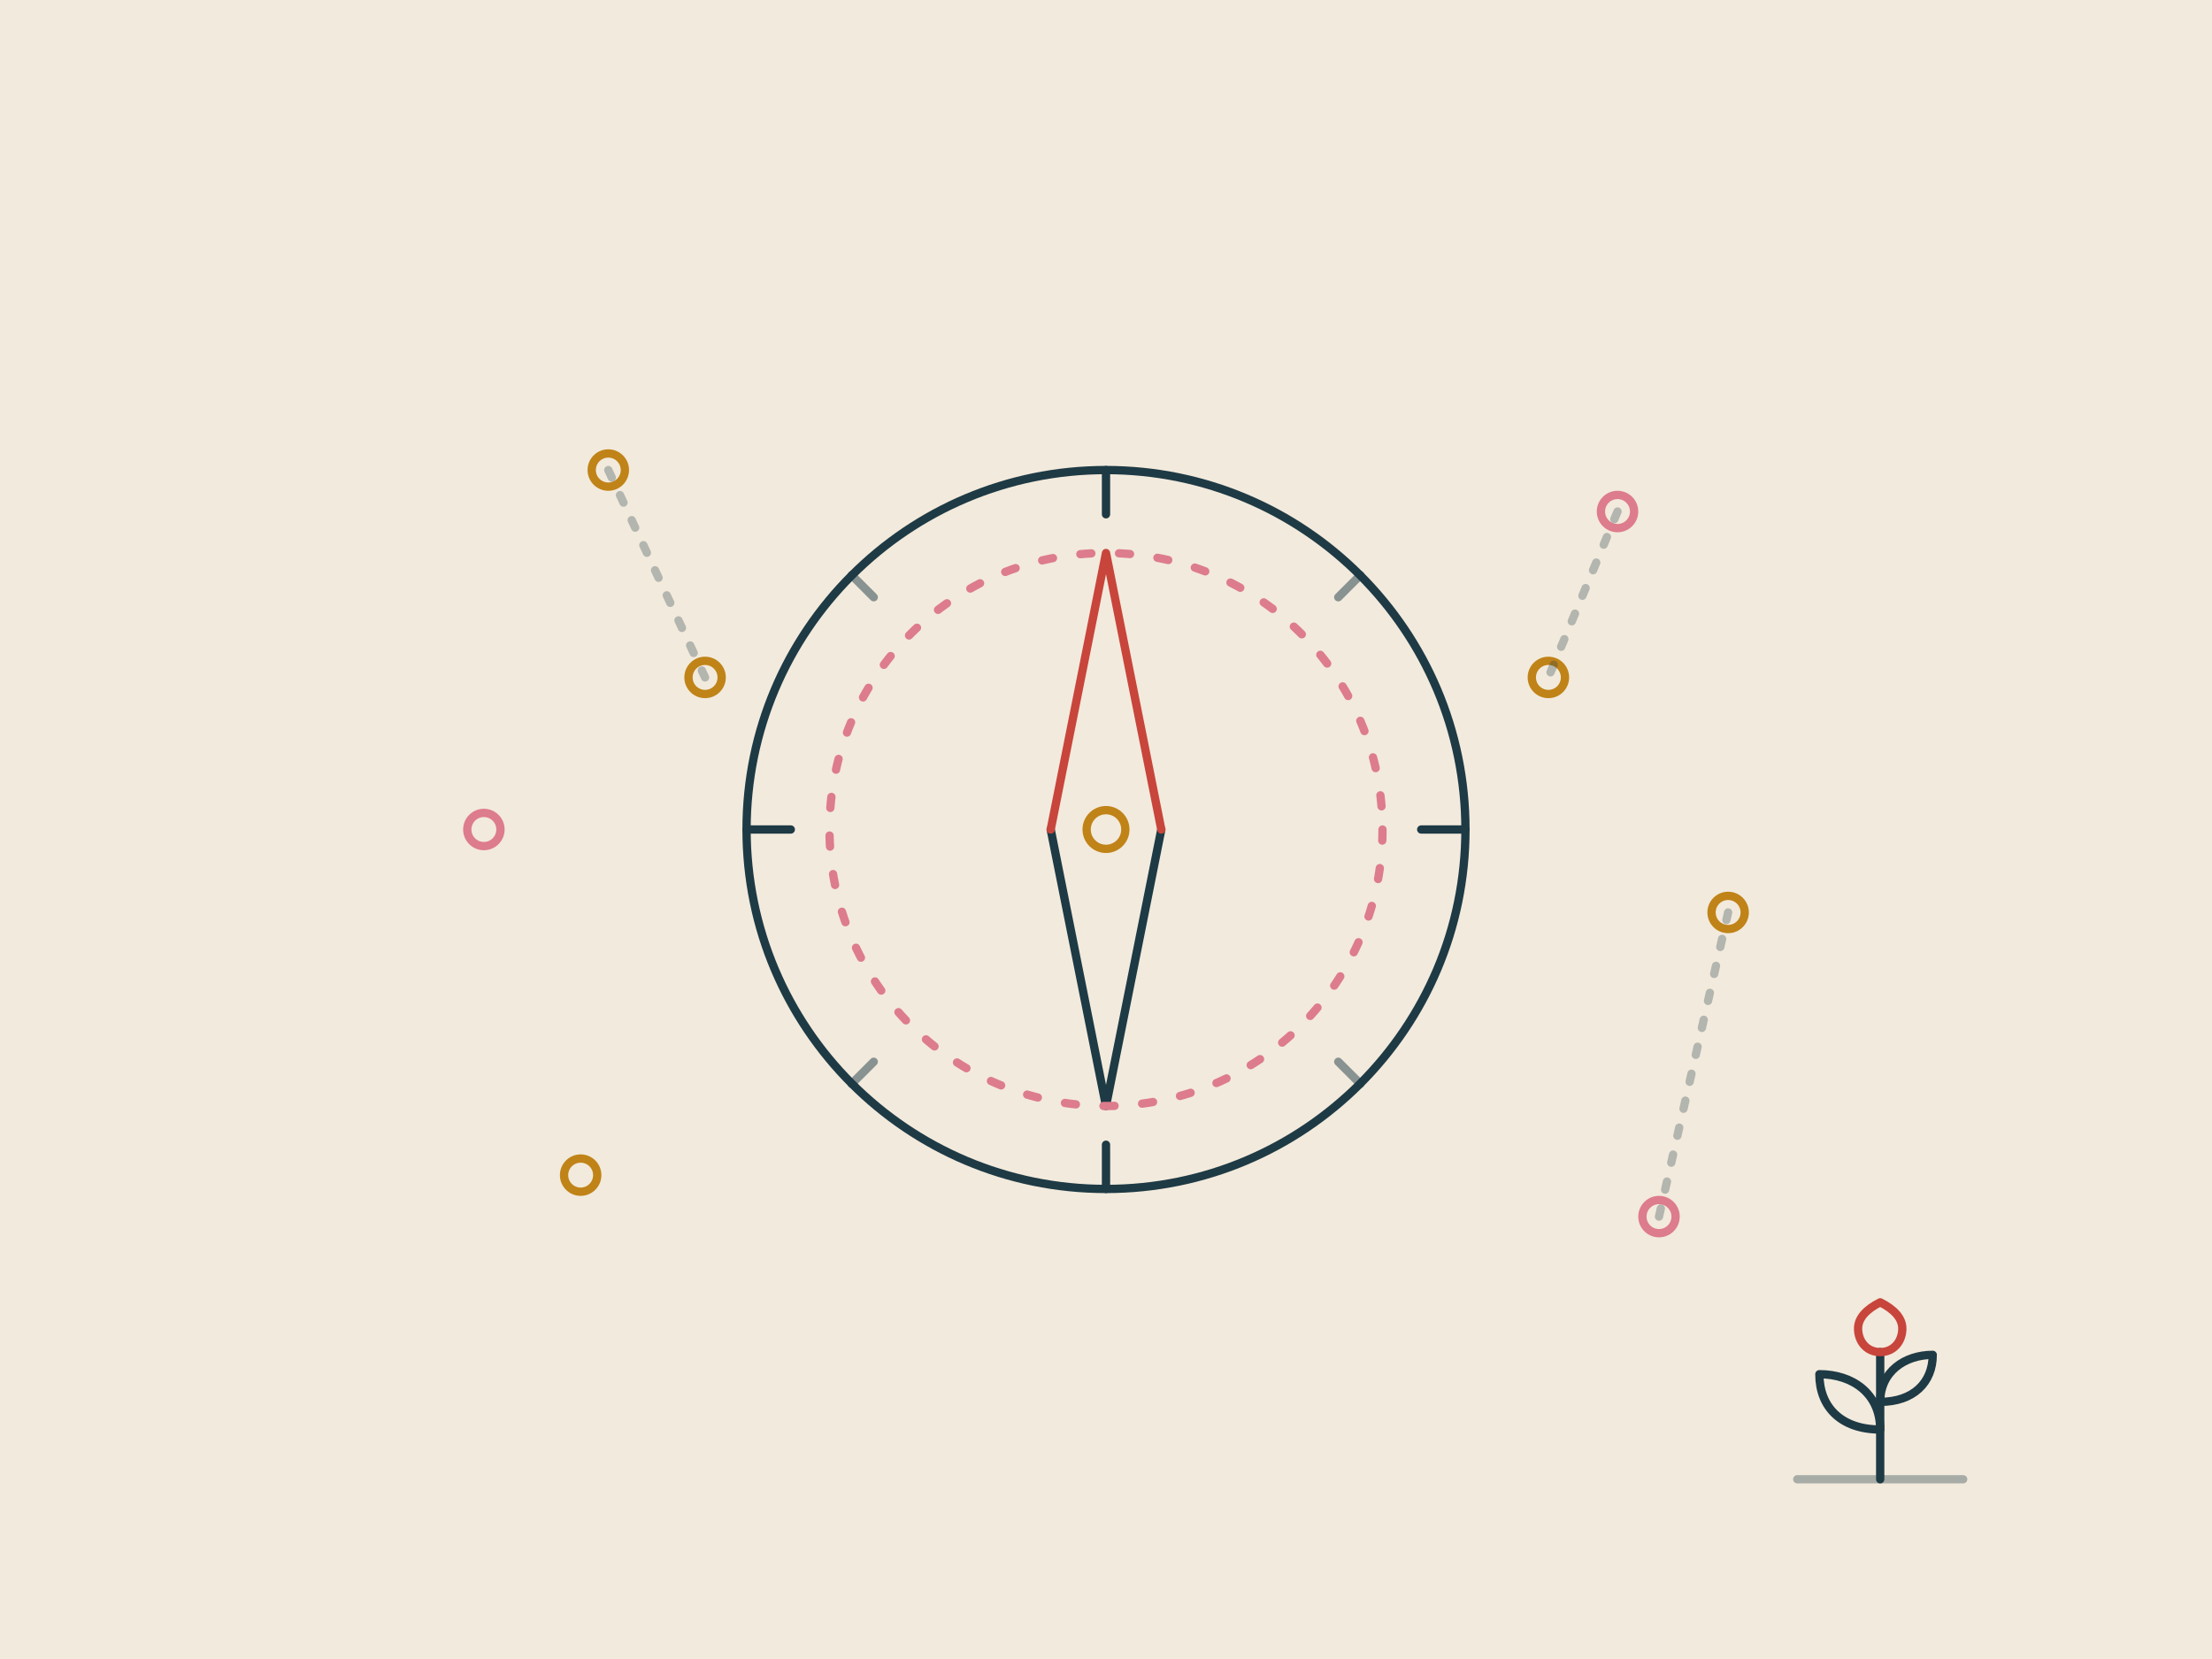
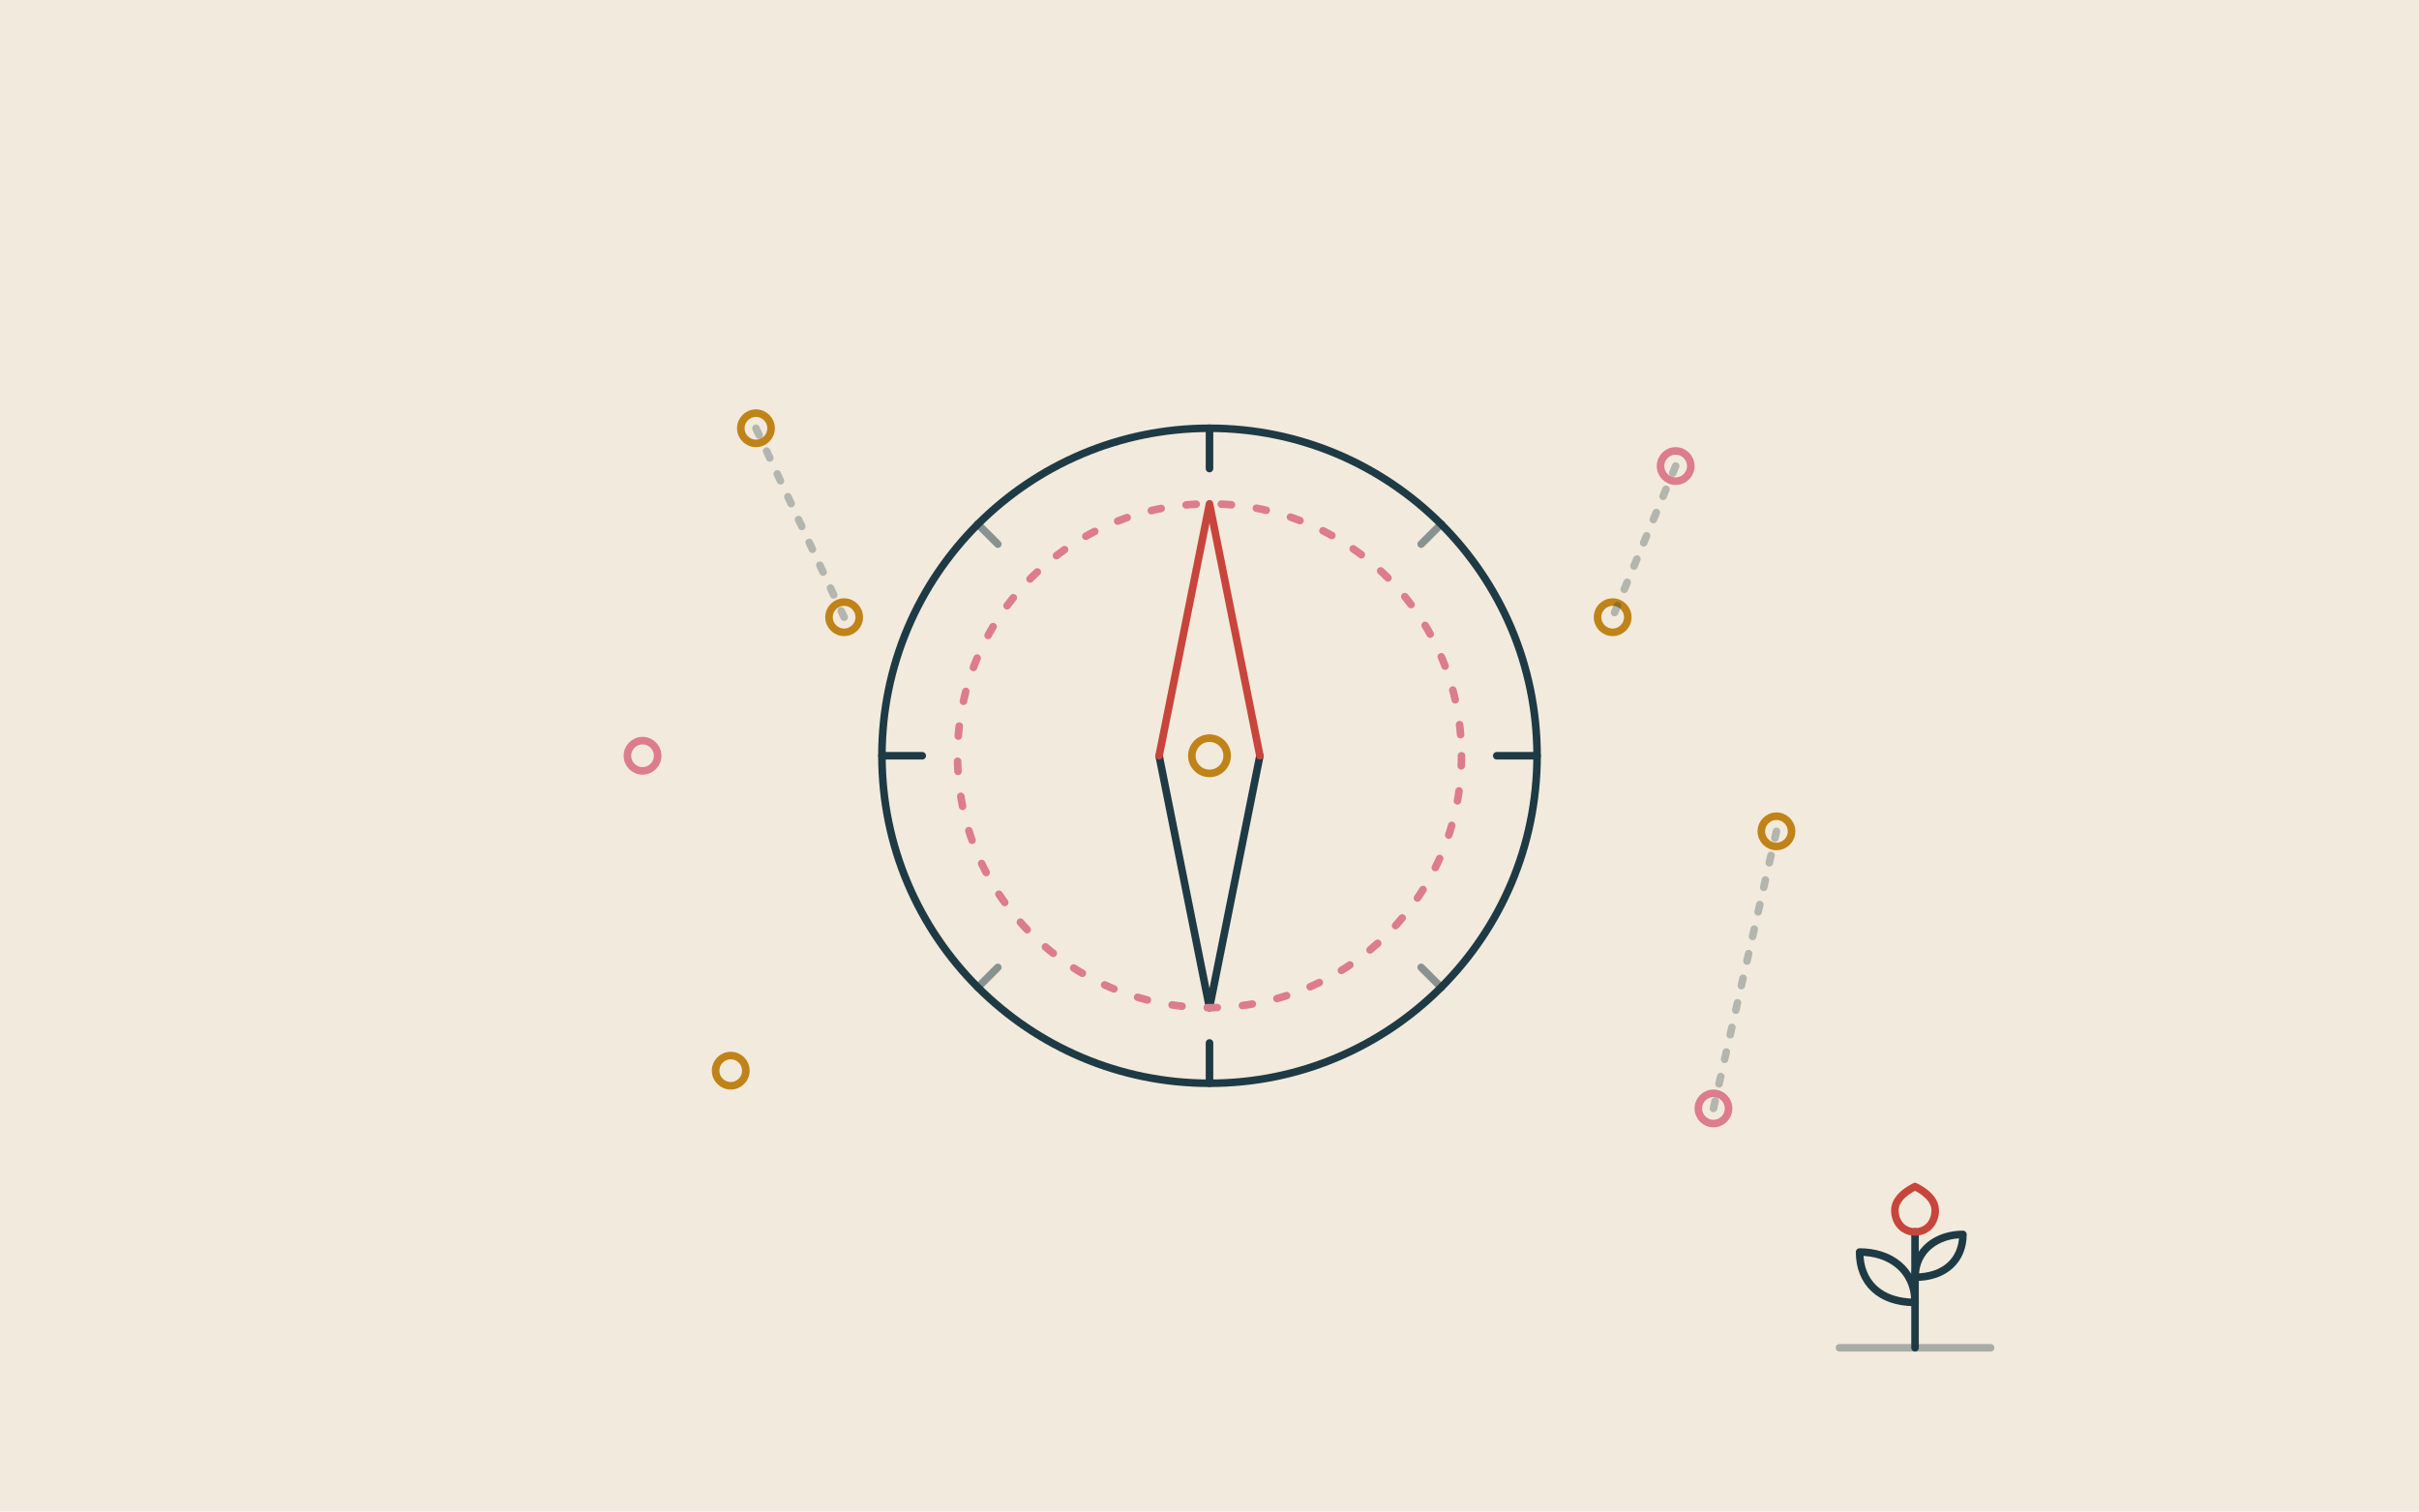
- <svg xmlns="http://www.w3.org/2000/svg" viewBox="0 0 800 600" fill="none" stroke-width="3" stroke-linecap="round" stroke-linejoin="round">
-   <rect width="800" height="600" fill="#F2EADC" stroke="none" />
+ <svg xmlns="http://www.w3.org/2000/svg" viewBox="-80 0 960 600" fill="none" stroke-width="3" stroke-linecap="round" stroke-linejoin="round">
+   <rect x="-80" width="960" height="600" fill="#F2EADC" stroke="none" />
  <g stroke="#1E3A45">
    <circle cx="400" cy="300" r="130" />
    <path d="M400 170v16M400 414v16M270 300h16M514 300h16" />
    <path d="M308 208l8 8M492 208l-8 8M308 392l8-8M492 392l-8-8" opacity=".5" />
    <path d="M380 300L400 400L420 300" />
  </g>
  <circle cx="400" cy="300" r="100" stroke="#DD7C8C" stroke-dasharray="4 10" />
  <path d="M380 300L400 200L420 300" stroke="#C8453C" />
  <circle cx="400" cy="300" r="7" stroke="#C08318" />
  <circle cx="220" cy="170" r="6" stroke="#C08318" />
  <circle cx="585" cy="185" r="6" stroke="#DD7C8C" />
  <circle cx="625" cy="330" r="6" stroke="#C08318" />
  <circle cx="600" cy="440" r="6" stroke="#DD7C8C" />
  <circle cx="210" cy="425" r="6" stroke="#C08318" />
  <circle cx="175" cy="300" r="6" stroke="#DD7C8C" />
  <circle cx="255" cy="245" r="6" stroke="#C08318" />
  <circle cx="560" cy="245" r="6" stroke="#C08318" />
  <path d="M220 170L255 245M585 185L560 245M600 440L625 330" stroke="#1E3A45" opacity=".3" stroke-dasharray="3 7" />
  <g transform="translate(680 535)" stroke="#1E3A45">
    <path d="M-30 0h60" opacity=".35" />
    <path d="M0 0V-46" />
    <path d="M0-18c-14 0-22-8-22-20 12 0 22 7 22 20z" />
    <path d="M0-28c12 0 19-7 19-17-10 0-19 6-19 17z" />
    <path d="M0-46c-5 0-8-4-8-8.5 0-3.8 3-7 8-9.5 5 2.5 8 5.7 8 9.5 0 4.5-3 8.5-8 8.5z" stroke="#C8453C" />
  </g>
</svg>
